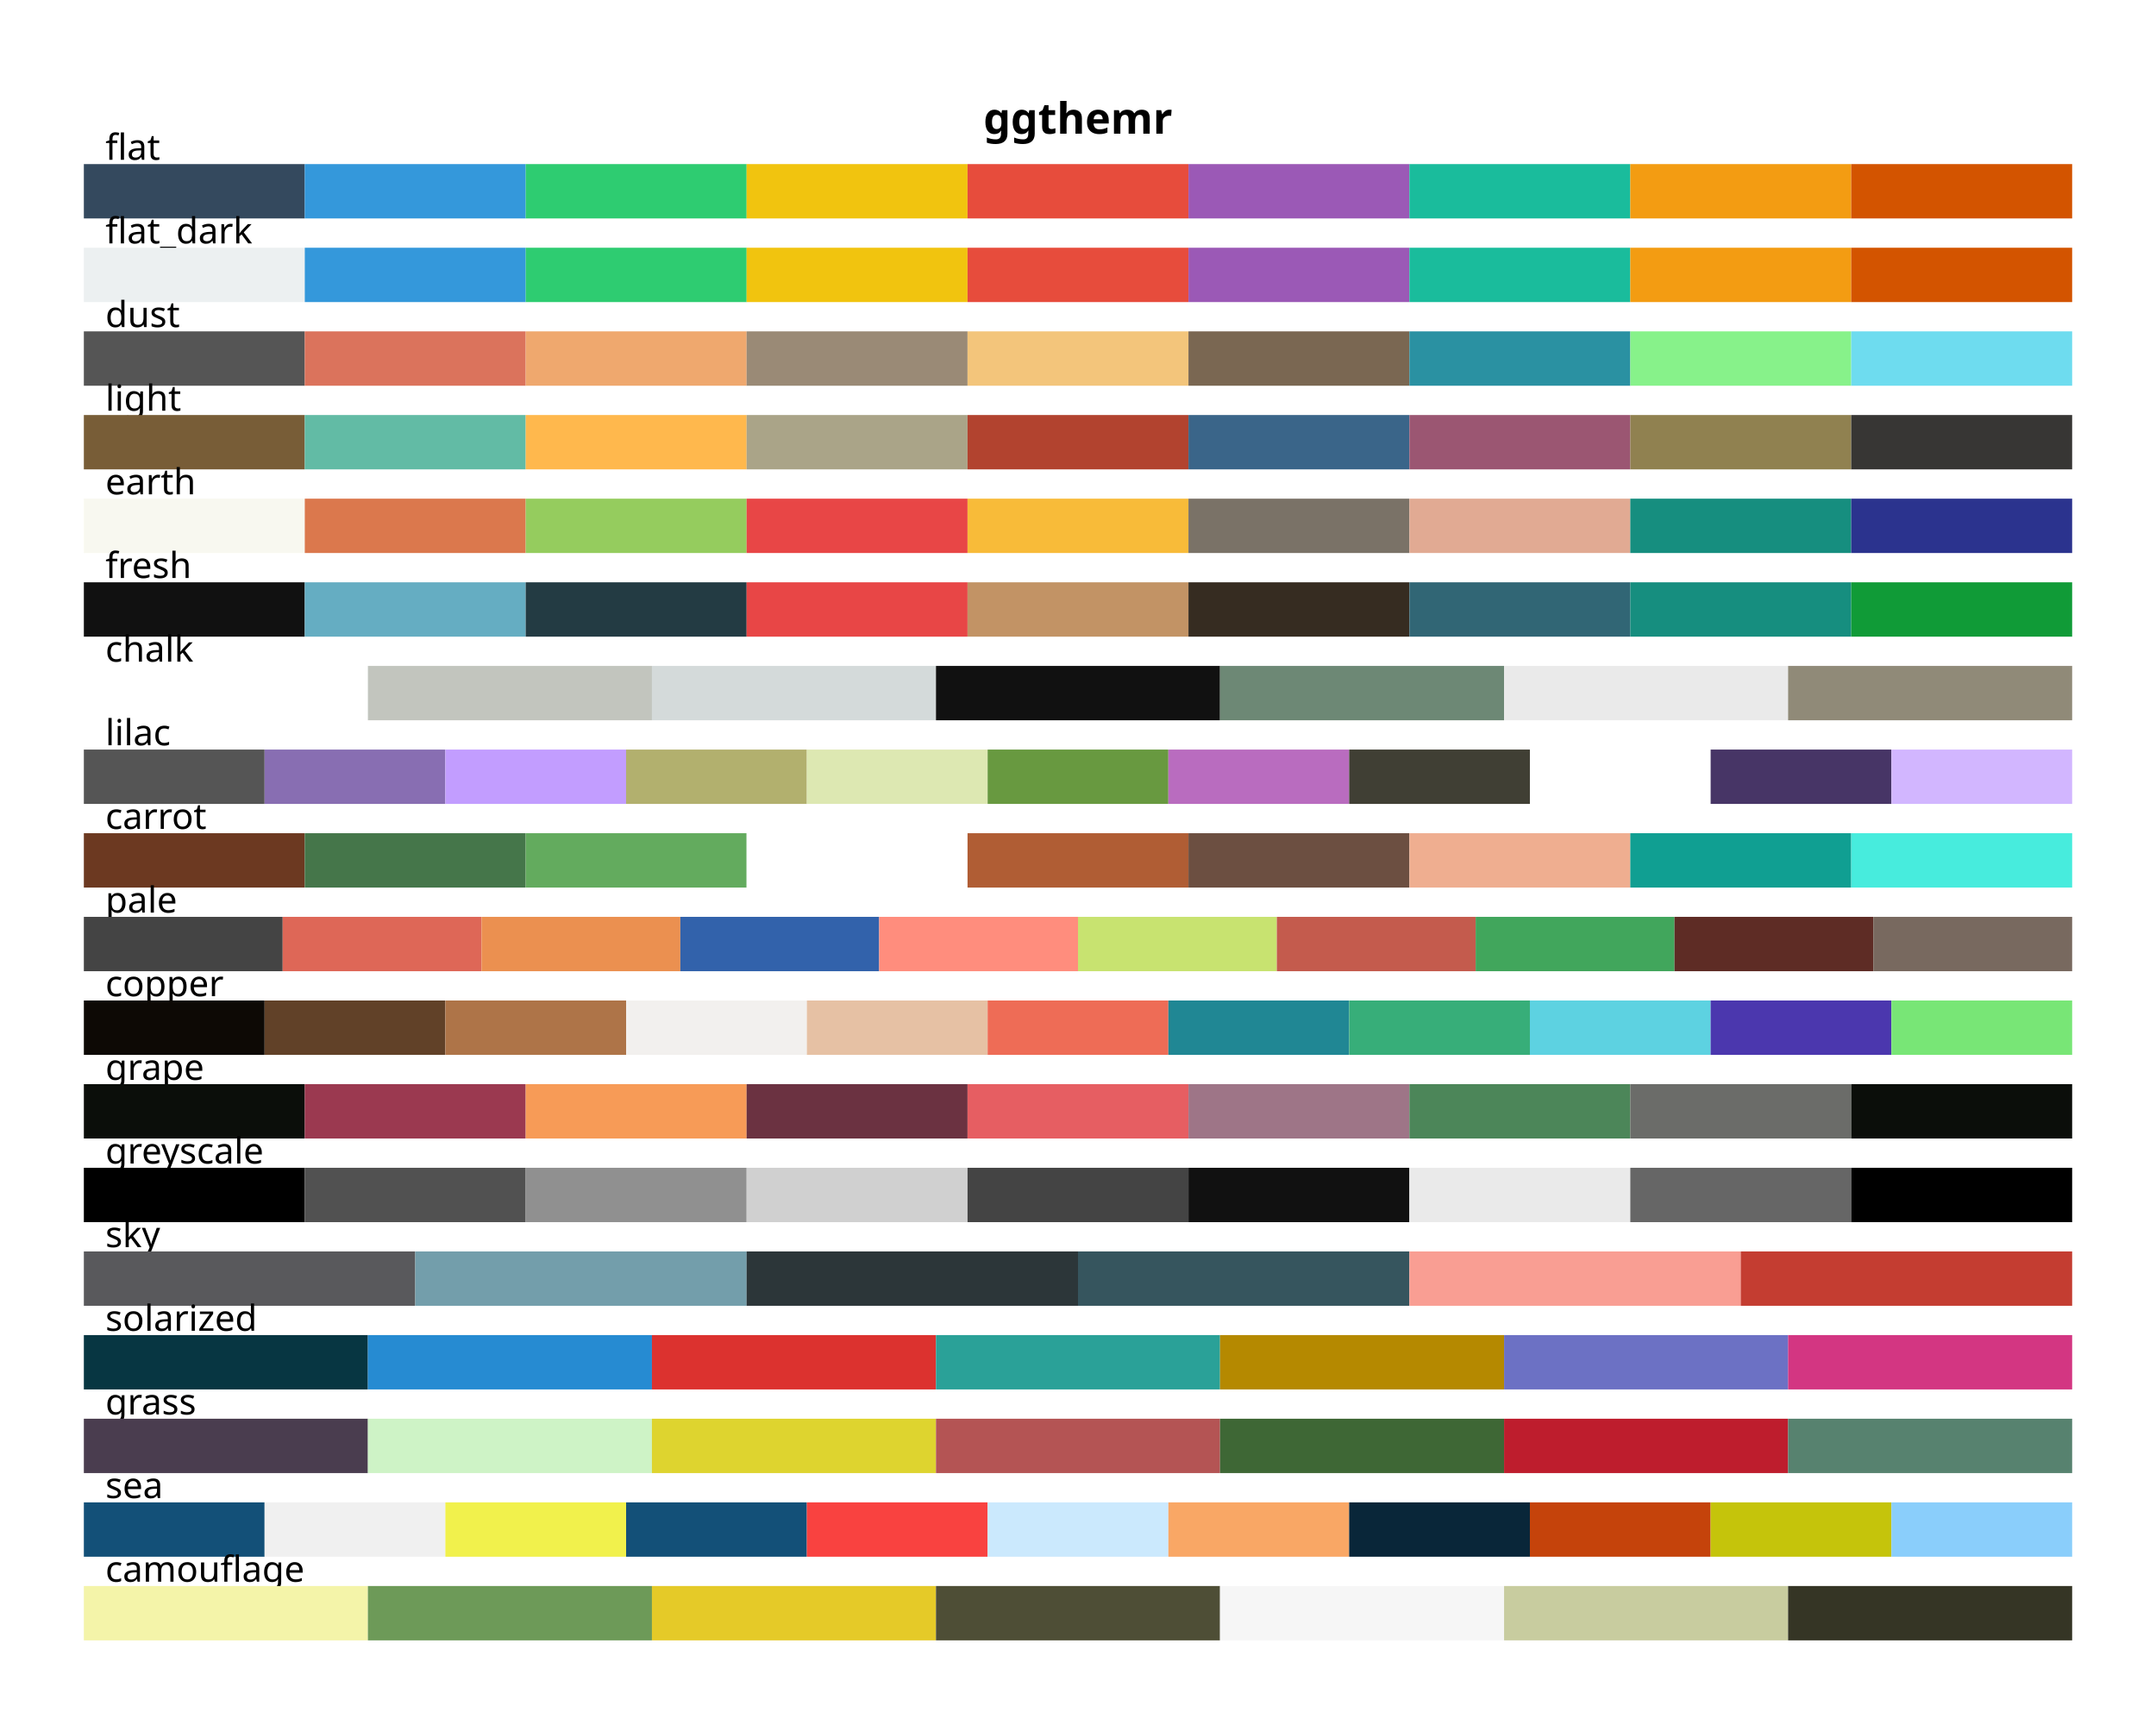
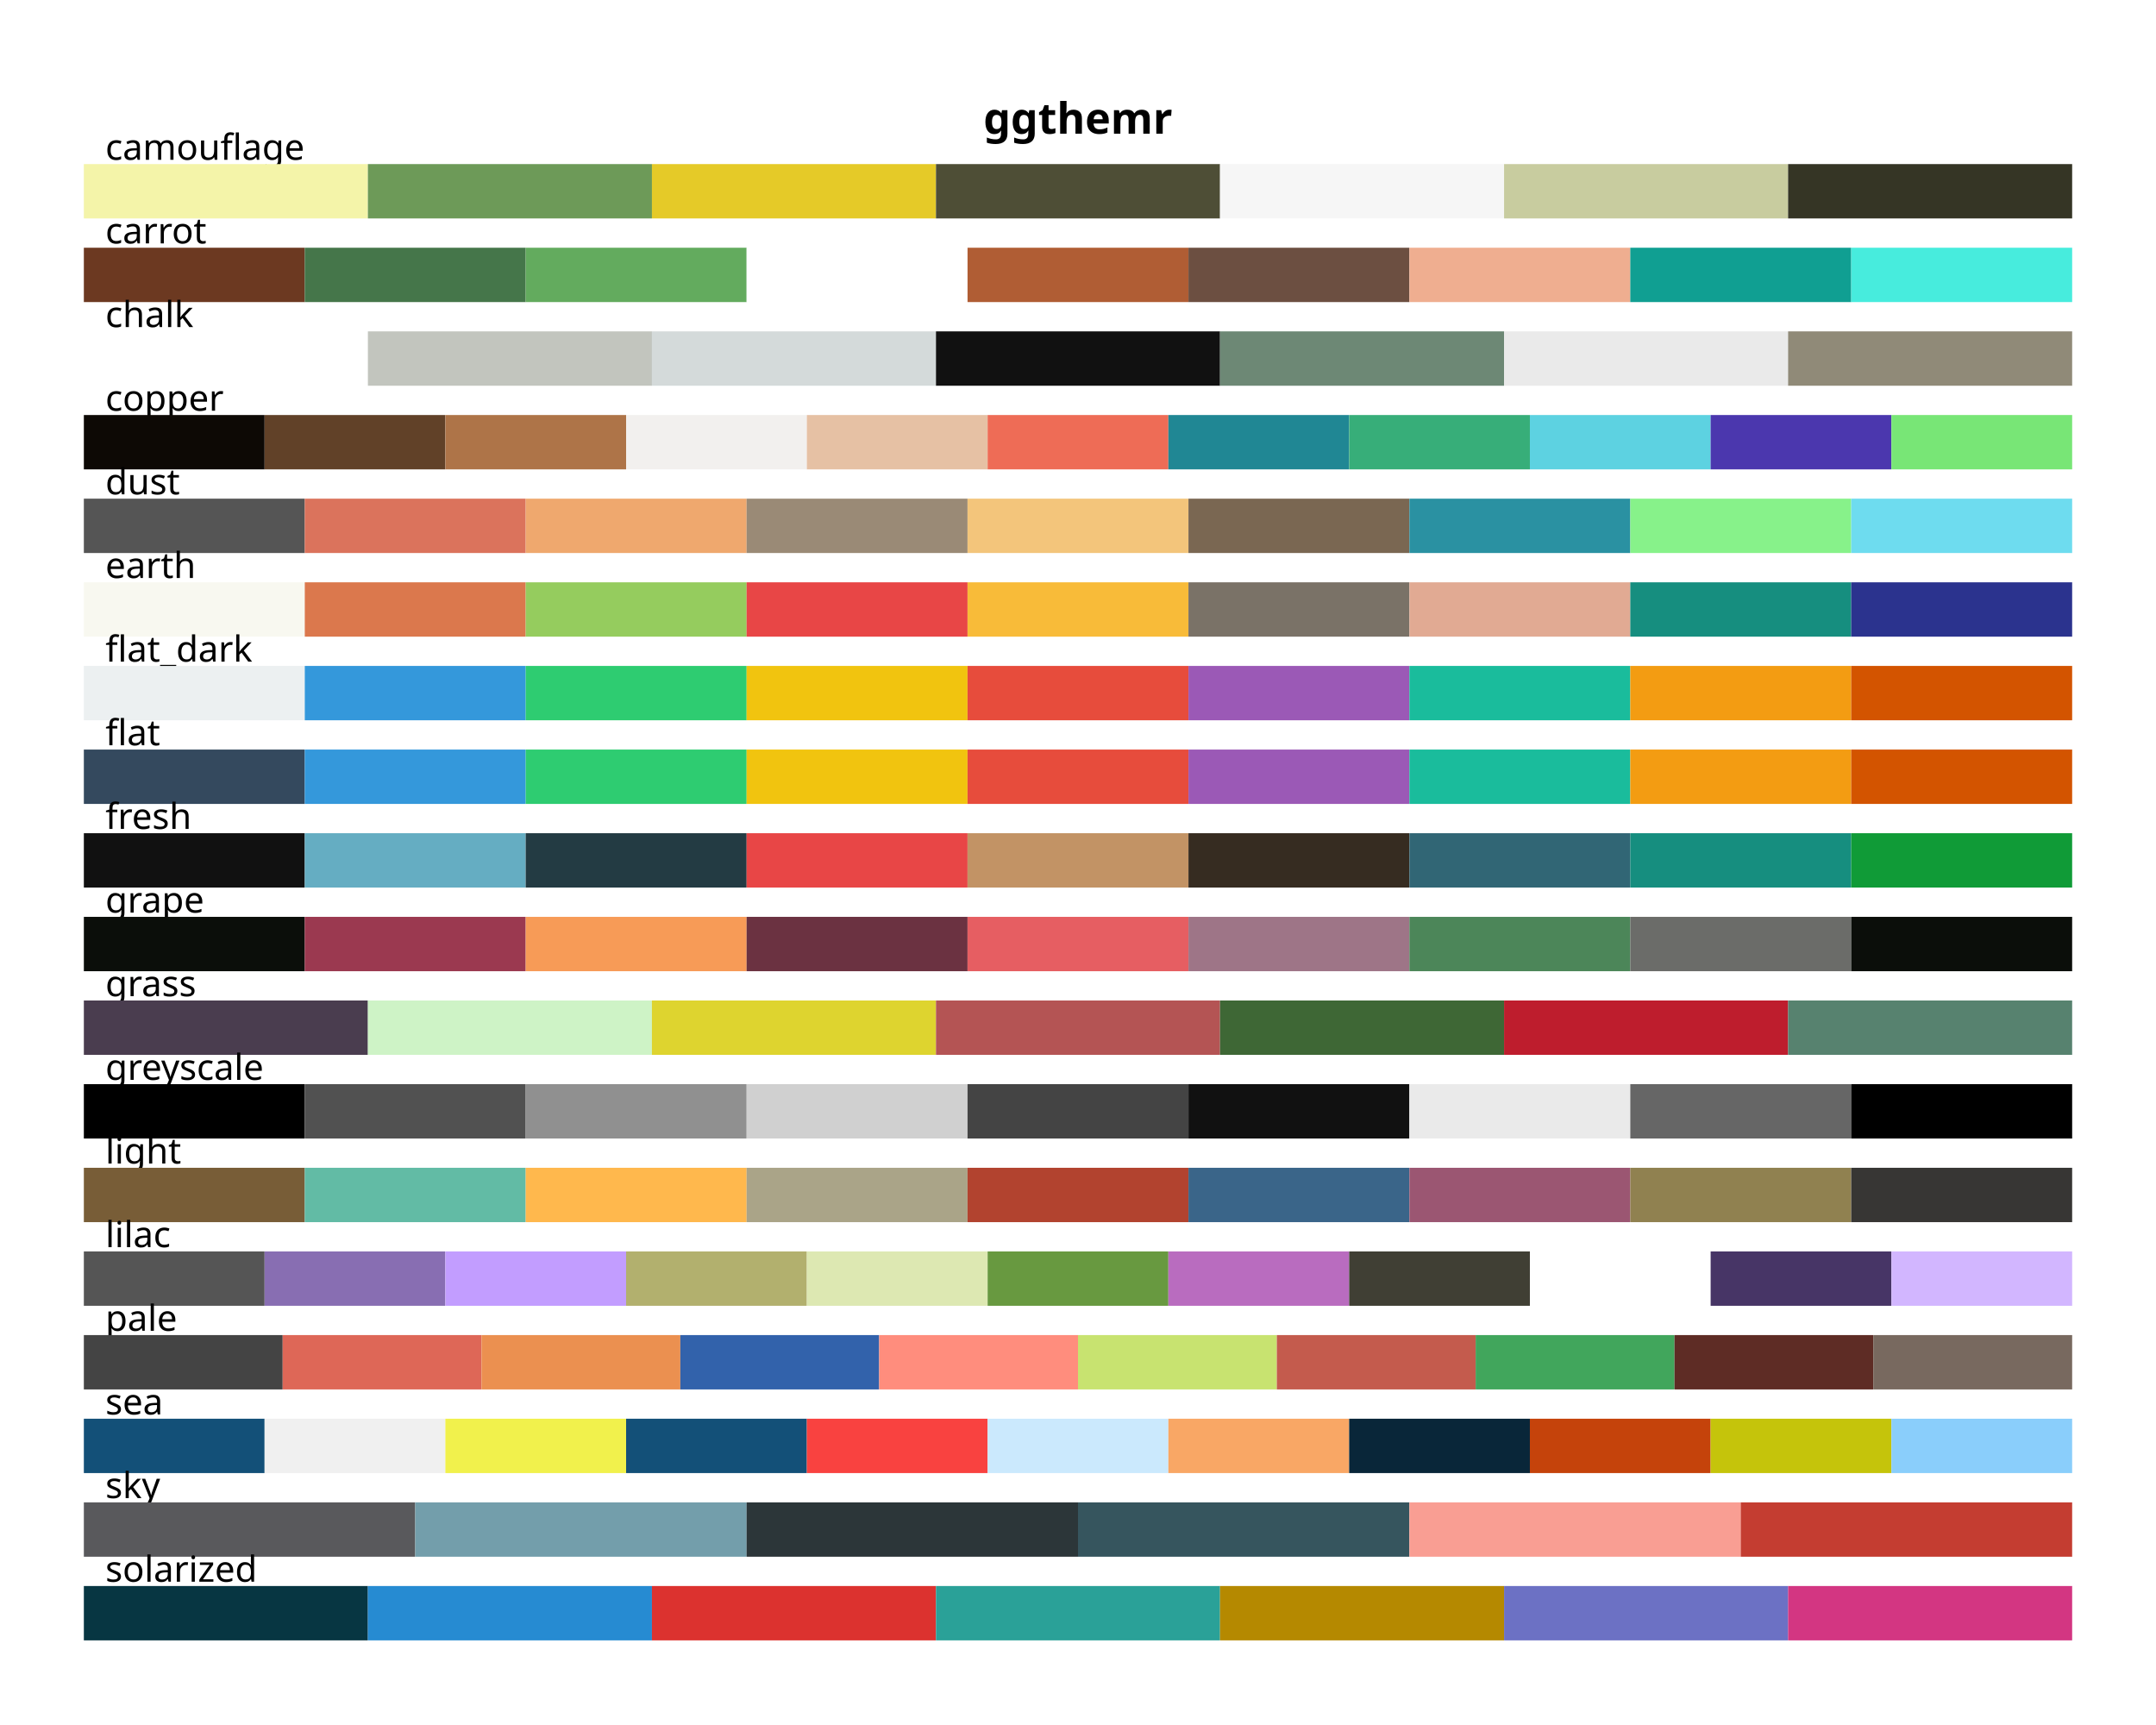
<svg xmlns="http://www.w3.org/2000/svg" class="svglite" data-engine-version="2.0" width="720.00pt" height="576.00pt" viewBox="0 0 720.00 576.00">
  <defs>
    <style type="text/css">
    .svglite line, .svglite polyline, .svglite polygon, .svglite path, .svglite rect, .svglite circle {
      fill: none;
      stroke: #000000;
      stroke-linecap: round;
      stroke-linejoin: round;
      stroke-miterlimit: 10.00;
    }
  </style>
  </defs>
  <rect width="100%" height="100%" style="stroke: none; fill: #FFFFFF;" />
  <defs>
    <clipPath id="cpMC4wMHw3MjAuMDB8MC4wMHw1NzYuMDA=">
      <rect x="0.00" y="0.00" width="720.00" height="576.00" />
    </clipPath>
  </defs>
  <g clip-path="url(#cpMC4wMHw3MjAuMDB8MC4wMHw1NzYuMDA=)">
    <text x="360.00" y="44.64" text-anchor="middle" style="font-size: 14.40px; font-weight: bold; font-family: sans;" textLength="52.83px" lengthAdjust="spacingAndGlyphs">ggthemr</text>
  </g>
  <defs>
    <clipPath id="cpMS40NHw3MTguNTZ8MS40NHw1NzQuNTY=">
      <rect x="1.44" y="1.44" width="717.12" height="573.12" />
    </clipPath>
  </defs>
  <g clip-path="url(#cpMS40NHw3MTguNTZ8MS40NHw1NzQuNTY=)">
-     <text x="35.20" y="53.35" style="font-size: 12.00px; font-family: sans;" textLength="16.01px" lengthAdjust="spacingAndGlyphs">flat</text>
-     <rect x="28.00" y="54.79" width="73.78" height="18.15" style="stroke-width: 0.75; stroke: none; fill: #34495E;" />
-     <rect x="101.78" y="54.79" width="73.78" height="18.15" style="stroke-width: 0.75; stroke: none; fill: #3498DB;" />
-     <rect x="175.56" y="54.79" width="73.78" height="18.15" style="stroke-width: 0.75; stroke: none; fill: #2ECC71;" />
-     <rect x="249.33" y="54.79" width="73.78" height="18.15" style="stroke-width: 0.75; stroke: none; fill: #F1C40F;" />
-     <rect x="323.11" y="54.79" width="73.78" height="18.15" style="stroke-width: 0.75; stroke: none; fill: #E74C3C;" />
-     <rect x="396.89" y="54.79" width="73.78" height="18.15" style="stroke-width: 0.75; stroke: none; fill: #9B59B6;" />
-     <rect x="470.67" y="54.79" width="73.78" height="18.15" style="stroke-width: 0.75; stroke: none; fill: #1ABC9C;" />
-     <rect x="544.44" y="54.79" width="73.78" height="18.15" style="stroke-width: 0.75; stroke: none; fill: #F39C12;" />
-     <rect x="618.22" y="54.79" width="73.78" height="18.15" style="stroke-width: 0.75; stroke: none; fill: #D35400;" />
-     <text x="35.20" y="81.28" style="font-size: 12.00px; font-family: sans;" textLength="46.03px" lengthAdjust="spacingAndGlyphs">flat_dark</text>
-     <rect x="28.00" y="82.72" width="73.78" height="18.15" style="stroke-width: 0.75; stroke: none; fill: #ECF0F1;" />
-     <rect x="101.78" y="82.72" width="73.78" height="18.15" style="stroke-width: 0.75; stroke: none; fill: #3498DB;" />
-     <rect x="175.56" y="82.72" width="73.78" height="18.15" style="stroke-width: 0.75; stroke: none; fill: #2ECC71;" />
-     <rect x="249.33" y="82.72" width="73.78" height="18.15" style="stroke-width: 0.75; stroke: none; fill: #F1C40F;" />
-     <rect x="323.11" y="82.72" width="73.78" height="18.15" style="stroke-width: 0.75; stroke: none; fill: #E74C3C;" />
-     <rect x="396.89" y="82.72" width="73.78" height="18.15" style="stroke-width: 0.75; stroke: none; fill: #9B59B6;" />
-     <rect x="470.67" y="82.72" width="73.78" height="18.15" style="stroke-width: 0.75; stroke: none; fill: #1ABC9C;" />
-     <rect x="544.44" y="82.72" width="73.78" height="18.15" style="stroke-width: 0.75; stroke: none; fill: #F39C12;" />
-     <rect x="618.22" y="82.72" width="73.78" height="18.15" style="stroke-width: 0.75; stroke: none; fill: #D35400;" />
-     <text x="35.20" y="109.21" style="font-size: 12.00px; font-family: sans;" textLength="22.69px" lengthAdjust="spacingAndGlyphs">dust</text>
-     <rect x="28.00" y="110.65" width="73.78" height="18.15" style="stroke-width: 0.75; stroke: none; fill: #555555;" />
-     <rect x="101.78" y="110.65" width="73.78" height="18.15" style="stroke-width: 0.75; stroke: none; fill: #DB735C;" />
-     <rect x="175.56" y="110.65" width="73.78" height="18.15" style="stroke-width: 0.75; stroke: none; fill: #EFA86E;" />
-     <rect x="249.33" y="110.65" width="73.78" height="18.15" style="stroke-width: 0.75; stroke: none; fill: #9A8A76;" />
-     <rect x="323.11" y="110.65" width="73.78" height="18.15" style="stroke-width: 0.75; stroke: none; fill: #F3C57B;" />
-     <rect x="396.89" y="110.65" width="73.78" height="18.15" style="stroke-width: 0.75; stroke: none; fill: #7A6752;" />
-     <rect x="470.67" y="110.65" width="73.78" height="18.15" style="stroke-width: 0.75; stroke: none; fill: #2A91A2;" />
-     <rect x="544.44" y="110.65" width="73.78" height="18.15" style="stroke-width: 0.75; stroke: none; fill: #87F28A;" />
-     <rect x="618.22" y="110.65" width="73.78" height="18.15" style="stroke-width: 0.75; stroke: none; fill: #6EDCEF;" />
-     <text x="35.20" y="137.14" style="font-size: 12.00px; font-family: sans;" textLength="22.01px" lengthAdjust="spacingAndGlyphs">light</text>
-     <rect x="28.00" y="138.58" width="73.78" height="18.15" style="stroke-width: 0.75; stroke: none; fill: #785D37;" />
-     <rect x="101.78" y="138.58" width="73.78" height="18.15" style="stroke-width: 0.75; stroke: none; fill: #62BBA5;" />
-     <rect x="175.56" y="138.58" width="73.78" height="18.15" style="stroke-width: 0.75; stroke: none; fill: #FFB84D;" />
-     <rect x="249.33" y="138.58" width="73.78" height="18.15" style="stroke-width: 0.75; stroke: none; fill: #AAA488;" />
-     <rect x="323.11" y="138.58" width="73.78" height="18.15" style="stroke-width: 0.75; stroke: none; fill: #B2432F;" />
-     <rect x="396.89" y="138.58" width="73.78" height="18.15" style="stroke-width: 0.75; stroke: none; fill: #3A6589;" />
-     <rect x="470.67" y="138.58" width="73.78" height="18.15" style="stroke-width: 0.75; stroke: none; fill: #9B5672;" />
-     <rect x="544.44" y="138.58" width="73.78" height="18.15" style="stroke-width: 0.75; stroke: none; fill: #908150;" />
-     <rect x="618.22" y="138.58" width="73.78" height="18.15" style="stroke-width: 0.75; stroke: none; fill: #373634;" />
-     <text x="35.20" y="165.07" style="font-size: 12.00px; font-family: sans;" textLength="27.35px" lengthAdjust="spacingAndGlyphs">earth</text>
-     <rect x="28.00" y="166.51" width="73.78" height="18.15" style="stroke-width: 0.75; stroke: none; fill: #F8F8F0;" />
-     <rect x="101.78" y="166.51" width="73.78" height="18.15" style="stroke-width: 0.75; stroke: none; fill: #DB784D;" />
-     <rect x="175.56" y="166.51" width="73.78" height="18.15" style="stroke-width: 0.75; stroke: none; fill: #95CC5E;" />
-     <rect x="249.33" y="166.51" width="73.78" height="18.15" style="stroke-width: 0.75; stroke: none; fill: #E84646;" />
-     <rect x="323.11" y="166.51" width="73.78" height="18.15" style="stroke-width: 0.75; stroke: none; fill: #F8BB39;" />
-     <rect x="396.89" y="166.51" width="73.78" height="18.15" style="stroke-width: 0.75; stroke: none; fill: #7A7267;" />
-     <rect x="470.67" y="166.51" width="73.78" height="18.15" style="stroke-width: 0.75; stroke: none; fill: #E1AA93;" />
-     <rect x="544.44" y="166.51" width="73.78" height="18.15" style="stroke-width: 0.75; stroke: none; fill: #168E7F;" />
-     <rect x="618.22" y="166.51" width="73.78" height="18.15" style="stroke-width: 0.75; stroke: none; fill: #2B338E;" />
-     <text x="35.20" y="193.00" style="font-size: 12.00px; font-family: sans;" textLength="26.68px" lengthAdjust="spacingAndGlyphs">fresh</text>
-     <rect x="28.00" y="194.44" width="73.78" height="18.15" style="stroke-width: 0.75; stroke: none; fill: #111111;" />
-     <rect x="101.78" y="194.44" width="73.78" height="18.15" style="stroke-width: 0.75; stroke: none; fill: #65ADC2;" />
-     <rect x="175.56" y="194.44" width="73.78" height="18.15" style="stroke-width: 0.75; stroke: none; fill: #233B43;" />
+     <text x="35.20" y="53.35" style="font-size: 12.00px; font-family: sans;" textLength="62.05px" lengthAdjust="spacingAndGlyphs">camouflage</text>
+     <rect x="28.00" y="54.79" width="94.86" height="18.15" style="stroke-width: 0.75; stroke: none; fill: #F4F4A9;" />
+     <rect x="122.86" y="54.79" width="94.86" height="18.15" style="stroke-width: 0.75; stroke: none; fill: #6D9A58;" />
+     <rect x="217.71" y="54.79" width="94.86" height="18.15" style="stroke-width: 0.75; stroke: none; fill: #E5CA28;" />
+     <rect x="312.57" y="54.79" width="94.86" height="18.15" style="stroke-width: 0.75; stroke: none; fill: #4E4E36;" />
+     <rect x="407.43" y="54.79" width="94.86" height="18.15" style="stroke-width: 0.75; stroke: none; fill: #F6F6F6;" />
+     <rect x="502.29" y="54.79" width="94.86" height="18.15" style="stroke-width: 0.75; stroke: none; fill: #C8CC9F;" />
+     <rect x="597.14" y="54.79" width="94.86" height="18.15" style="stroke-width: 0.75; stroke: none; fill: #353525;" />
+     <text x="35.20" y="81.28" style="font-size: 12.00px; font-family: sans;" textLength="30.68px" lengthAdjust="spacingAndGlyphs">carrot</text>
+     <rect x="28.00" y="82.72" width="73.78" height="18.15" style="stroke-width: 0.75; stroke: none; fill: #6C3921;" />
+     <rect x="101.78" y="82.72" width="73.78" height="18.15" style="stroke-width: 0.75; stroke: none; fill: #45764A;" />
+     <rect x="175.56" y="82.72" width="73.78" height="18.15" style="stroke-width: 0.75; stroke: none; fill: #63AB5E;" />
+     <rect x="249.33" y="82.72" width="73.78" height="18.15" style="stroke-width: 0.75; stroke: none; fill: #FFFFFF;" />
+     <rect x="323.11" y="82.72" width="73.78" height="18.15" style="stroke-width: 0.75; stroke: none; fill: #B05D34;" />
+     <rect x="396.89" y="82.72" width="73.78" height="18.15" style="stroke-width: 0.75; stroke: none; fill: #6C4F41;" />
+     <rect x="470.67" y="82.72" width="73.78" height="18.15" style="stroke-width: 0.75; stroke: none; fill: #EFAE90;" />
+     <rect x="544.44" y="82.72" width="73.78" height="18.15" style="stroke-width: 0.75; stroke: none; fill: #109F92;" />
+     <rect x="618.22" y="82.72" width="73.78" height="18.15" style="stroke-width: 0.75; stroke: none; fill: #47ECDD;" />
+     <text x="35.20" y="109.21" style="font-size: 12.00px; font-family: sans;" textLength="28.02px" lengthAdjust="spacingAndGlyphs">chalk</text>
+     <rect x="28.00" y="110.65" width="94.86" height="18.15" style="stroke-width: 0.75; stroke: none; fill: #FFFFFF;" />
+     <rect x="122.86" y="110.65" width="94.86" height="18.15" style="stroke-width: 0.75; stroke: none; fill: #C2C5BE;" />
+     <rect x="217.71" y="110.65" width="94.86" height="18.15" style="stroke-width: 0.75; stroke: none; fill: #D4DADA;" />
+     <rect x="312.57" y="110.65" width="94.86" height="18.15" style="stroke-width: 0.75; stroke: none; fill: #111111;" />
+     <rect x="407.43" y="110.65" width="94.86" height="18.15" style="stroke-width: 0.75; stroke: none; fill: #6D8875;" />
+     <rect x="502.29" y="110.65" width="94.86" height="18.15" style="stroke-width: 0.75; stroke: none; fill: #EAEAEA;" />
+     <rect x="597.14" y="110.65" width="94.86" height="18.15" style="stroke-width: 0.75; stroke: none; fill: #908A78;" />
+     <text x="35.20" y="137.14" style="font-size: 12.00px; font-family: sans;" textLength="36.70px" lengthAdjust="spacingAndGlyphs">copper</text>
+     <rect x="28.00" y="138.58" width="60.36" height="18.15" style="stroke-width: 0.75; stroke: none; fill: #0D0905;" />
+     <rect x="88.36" y="138.58" width="60.36" height="18.15" style="stroke-width: 0.75; stroke: none; fill: #614128;" />
+     <rect x="148.73" y="138.58" width="60.36" height="18.15" style="stroke-width: 0.75; stroke: none; fill: #AE7448;" />
+     <rect x="209.09" y="138.58" width="60.36" height="18.15" style="stroke-width: 0.75; stroke: none; fill: #F2F0EE;" />
+     <rect x="269.45" y="138.58" width="60.36" height="18.15" style="stroke-width: 0.75; stroke: none; fill: #E6C1A4;" />
+     <rect x="329.82" y="138.58" width="60.36" height="18.15" style="stroke-width: 0.75; stroke: none; fill: #EE6C56;" />
+     <rect x="390.18" y="138.58" width="60.36" height="18.15" style="stroke-width: 0.75; stroke: none; fill: #208794;" />
+     <rect x="450.55" y="138.58" width="60.36" height="18.15" style="stroke-width: 0.75; stroke: none; fill: #37AE79;" />
+     <rect x="510.91" y="138.58" width="60.36" height="18.15" style="stroke-width: 0.75; stroke: none; fill: #5DD2E1;" />
+     <rect x="571.27" y="138.58" width="60.36" height="18.15" style="stroke-width: 0.75; stroke: none; fill: #4B37AE;" />
+     <rect x="631.64" y="138.58" width="60.36" height="18.15" style="stroke-width: 0.75; stroke: none; fill: #78E676;" />
+     <text x="35.20" y="165.07" style="font-size: 12.00px; font-family: sans;" textLength="22.69px" lengthAdjust="spacingAndGlyphs">dust</text>
+     <rect x="28.00" y="166.51" width="73.78" height="18.15" style="stroke-width: 0.75; stroke: none; fill: #555555;" />
+     <rect x="101.78" y="166.51" width="73.78" height="18.15" style="stroke-width: 0.75; stroke: none; fill: #DB735C;" />
+     <rect x="175.56" y="166.51" width="73.78" height="18.15" style="stroke-width: 0.75; stroke: none; fill: #EFA86E;" />
+     <rect x="249.33" y="166.51" width="73.78" height="18.15" style="stroke-width: 0.75; stroke: none; fill: #9A8A76;" />
+     <rect x="323.11" y="166.51" width="73.78" height="18.15" style="stroke-width: 0.75; stroke: none; fill: #F3C57B;" />
+     <rect x="396.89" y="166.51" width="73.78" height="18.15" style="stroke-width: 0.75; stroke: none; fill: #7A6752;" />
+     <rect x="470.67" y="166.51" width="73.78" height="18.15" style="stroke-width: 0.75; stroke: none; fill: #2A91A2;" />
+     <rect x="544.44" y="166.51" width="73.78" height="18.15" style="stroke-width: 0.75; stroke: none; fill: #87F28A;" />
+     <rect x="618.22" y="166.51" width="73.78" height="18.15" style="stroke-width: 0.75; stroke: none; fill: #6EDCEF;" />
+     <text x="35.20" y="193.00" style="font-size: 12.00px; font-family: sans;" textLength="27.35px" lengthAdjust="spacingAndGlyphs">earth</text>
+     <rect x="28.00" y="194.44" width="73.78" height="18.15" style="stroke-width: 0.75; stroke: none; fill: #F8F8F0;" />
+     <rect x="101.78" y="194.44" width="73.78" height="18.15" style="stroke-width: 0.75; stroke: none; fill: #DB784D;" />
+     <rect x="175.56" y="194.44" width="73.78" height="18.15" style="stroke-width: 0.75; stroke: none; fill: #95CC5E;" />
    <rect x="249.33" y="194.44" width="73.78" height="18.15" style="stroke-width: 0.75; stroke: none; fill: #E84646;" />
-     <rect x="323.11" y="194.44" width="73.78" height="18.15" style="stroke-width: 0.75; stroke: none; fill: #C29365;" />
-     <rect x="396.89" y="194.44" width="73.78" height="18.15" style="stroke-width: 0.75; stroke: none; fill: #362C21;" />
-     <rect x="470.67" y="194.44" width="73.78" height="18.15" style="stroke-width: 0.75; stroke: none; fill: #316675;" />
+     <rect x="323.11" y="194.44" width="73.78" height="18.15" style="stroke-width: 0.75; stroke: none; fill: #F8BB39;" />
+     <rect x="396.89" y="194.44" width="73.78" height="18.15" style="stroke-width: 0.75; stroke: none; fill: #7A7267;" />
+     <rect x="470.67" y="194.44" width="73.78" height="18.15" style="stroke-width: 0.75; stroke: none; fill: #E1AA93;" />
    <rect x="544.44" y="194.44" width="73.78" height="18.15" style="stroke-width: 0.75; stroke: none; fill: #168E7F;" />
-     <rect x="618.22" y="194.44" width="73.78" height="18.15" style="stroke-width: 0.75; stroke: none; fill: #109B37;" />
-     <text x="35.20" y="220.93" style="font-size: 12.00px; font-family: sans;" textLength="28.02px" lengthAdjust="spacingAndGlyphs">chalk</text>
-     <rect x="28.00" y="222.36" width="94.86" height="18.15" style="stroke-width: 0.75; stroke: none; fill: #FFFFFF;" />
-     <rect x="122.86" y="222.36" width="94.86" height="18.15" style="stroke-width: 0.75; stroke: none; fill: #C2C5BE;" />
-     <rect x="217.71" y="222.36" width="94.86" height="18.15" style="stroke-width: 0.75; stroke: none; fill: #D4DADA;" />
-     <rect x="312.57" y="222.36" width="94.86" height="18.15" style="stroke-width: 0.75; stroke: none; fill: #111111;" />
-     <rect x="407.43" y="222.36" width="94.86" height="18.15" style="stroke-width: 0.75; stroke: none; fill: #6D8875;" />
-     <rect x="502.29" y="222.36" width="94.86" height="18.15" style="stroke-width: 0.75; stroke: none; fill: #EAEAEA;" />
-     <rect x="597.14" y="222.36" width="94.86" height="18.15" style="stroke-width: 0.75; stroke: none; fill: #908A78;" />
-     <text x="35.20" y="248.86" style="font-size: 12.00px; font-family: sans;" textLength="20.67px" lengthAdjust="spacingAndGlyphs">lilac</text>
-     <rect x="28.00" y="250.29" width="60.36" height="18.15" style="stroke-width: 0.75; stroke: none; fill: #555555;" />
-     <rect x="88.36" y="250.29" width="60.36" height="18.15" style="stroke-width: 0.75; stroke: none; fill: #886EB2;" />
-     <rect x="148.73" y="250.29" width="60.36" height="18.15" style="stroke-width: 0.75; stroke: none; fill: #C29DFF;" />
-     <rect x="209.09" y="250.29" width="60.36" height="18.15" style="stroke-width: 0.75; stroke: none; fill: #B2B06E;" />
-     <rect x="269.45" y="250.29" width="60.36" height="18.15" style="stroke-width: 0.75; stroke: none; fill: #DDE8B2;" />
-     <rect x="329.82" y="250.29" width="60.36" height="18.15" style="stroke-width: 0.75; stroke: none; fill: #689940;" />
-     <rect x="390.18" y="250.29" width="60.36" height="18.15" style="stroke-width: 0.75; stroke: none; fill: #B96CBF;" />
-     <rect x="450.55" y="250.29" width="60.36" height="18.15" style="stroke-width: 0.75; stroke: none; fill: #403F34;" />
-     <rect x="510.91" y="250.29" width="60.36" height="18.15" style="stroke-width: 0.75; stroke: none; fill: #FFFFFF;" />
-     <rect x="571.27" y="250.29" width="60.36" height="18.15" style="stroke-width: 0.75; stroke: none; fill: #473566;" />
-     <rect x="631.64" y="250.29" width="60.36" height="18.15" style="stroke-width: 0.75; stroke: none; fill: #D2B6FF;" />
-     <text x="35.20" y="276.79" style="font-size: 12.00px; font-family: sans;" textLength="30.68px" lengthAdjust="spacingAndGlyphs">carrot</text>
-     <rect x="28.00" y="278.22" width="73.78" height="18.15" style="stroke-width: 0.75; stroke: none; fill: #6C3921;" />
-     <rect x="101.78" y="278.22" width="73.78" height="18.15" style="stroke-width: 0.75; stroke: none; fill: #45764A;" />
-     <rect x="175.56" y="278.22" width="73.78" height="18.15" style="stroke-width: 0.75; stroke: none; fill: #63AB5E;" />
-     <rect x="249.33" y="278.22" width="73.78" height="18.15" style="stroke-width: 0.75; stroke: none; fill: #FFFFFF;" />
-     <rect x="323.11" y="278.22" width="73.78" height="18.15" style="stroke-width: 0.75; stroke: none; fill: #B05D34;" />
-     <rect x="396.89" y="278.22" width="73.78" height="18.15" style="stroke-width: 0.75; stroke: none; fill: #6C4F41;" />
-     <rect x="470.67" y="278.22" width="73.78" height="18.15" style="stroke-width: 0.75; stroke: none; fill: #EFAE90;" />
-     <rect x="544.44" y="278.22" width="73.78" height="18.15" style="stroke-width: 0.75; stroke: none; fill: #109F92;" />
-     <rect x="618.22" y="278.22" width="73.78" height="18.15" style="stroke-width: 0.75; stroke: none; fill: #47ECDD;" />
-     <text x="35.20" y="304.72" style="font-size: 12.00px; font-family: sans;" textLength="22.69px" lengthAdjust="spacingAndGlyphs">pale</text>
-     <rect x="28.00" y="306.15" width="66.40" height="18.15" style="stroke-width: 0.75; stroke: none; fill: #444444;" />
-     <rect x="94.40" y="306.15" width="66.40" height="18.15" style="stroke-width: 0.75; stroke: none; fill: #DE6757;" />
-     <rect x="160.80" y="306.15" width="66.40" height="18.15" style="stroke-width: 0.75; stroke: none; fill: #EB9050;" />
-     <rect x="227.20" y="306.15" width="66.40" height="18.15" style="stroke-width: 0.75; stroke: none; fill: #3262AB;" />
-     <rect x="293.60" y="306.15" width="66.40" height="18.15" style="stroke-width: 0.75; stroke: none; fill: #FF8D7D;" />
-     <rect x="360.00" y="306.15" width="66.40" height="18.15" style="stroke-width: 0.75; stroke: none; fill: #C8E370;" />
-     <rect x="426.40" y="306.15" width="66.40" height="18.15" style="stroke-width: 0.75; stroke: none; fill: #C45B4D;" />
-     <rect x="492.80" y="306.15" width="66.40" height="18.15" style="stroke-width: 0.75; stroke: none; fill: #41A65C;" />
-     <rect x="559.20" y="306.15" width="66.40" height="18.15" style="stroke-width: 0.75; stroke: none; fill: #5E2C25;" />
-     <rect x="625.60" y="306.15" width="66.40" height="18.15" style="stroke-width: 0.75; stroke: none; fill: #78695F;" />
-     <text x="35.20" y="332.65" style="font-size: 12.00px; font-family: sans;" textLength="36.70px" lengthAdjust="spacingAndGlyphs">copper</text>
-     <rect x="28.00" y="334.08" width="60.36" height="18.15" style="stroke-width: 0.75; stroke: none; fill: #0D0905;" />
-     <rect x="88.36" y="334.08" width="60.36" height="18.15" style="stroke-width: 0.75; stroke: none; fill: #614128;" />
-     <rect x="148.73" y="334.08" width="60.36" height="18.15" style="stroke-width: 0.75; stroke: none; fill: #AE7448;" />
-     <rect x="209.09" y="334.08" width="60.36" height="18.15" style="stroke-width: 0.75; stroke: none; fill: #F2F0EE;" />
-     <rect x="269.45" y="334.08" width="60.36" height="18.15" style="stroke-width: 0.75; stroke: none; fill: #E6C1A4;" />
-     <rect x="329.82" y="334.08" width="60.36" height="18.15" style="stroke-width: 0.75; stroke: none; fill: #EE6C56;" />
-     <rect x="390.18" y="334.08" width="60.36" height="18.15" style="stroke-width: 0.75; stroke: none; fill: #208794;" />
-     <rect x="450.55" y="334.08" width="60.36" height="18.15" style="stroke-width: 0.75; stroke: none; fill: #37AE79;" />
-     <rect x="510.91" y="334.08" width="60.36" height="18.15" style="stroke-width: 0.75; stroke: none; fill: #5DD2E1;" />
-     <rect x="571.27" y="334.08" width="60.36" height="18.15" style="stroke-width: 0.75; stroke: none; fill: #4B37AE;" />
-     <rect x="631.64" y="334.08" width="60.36" height="18.15" style="stroke-width: 0.75; stroke: none; fill: #78E676;" />
-     <text x="35.20" y="360.58" style="font-size: 12.00px; font-family: sans;" textLength="30.69px" lengthAdjust="spacingAndGlyphs">grape</text>
-     <rect x="28.00" y="362.01" width="73.78" height="18.15" style="stroke-width: 0.75; stroke: none; fill: #0B0E0A;" />
-     <rect x="101.78" y="362.01" width="73.78" height="18.15" style="stroke-width: 0.75; stroke: none; fill: #9B3950;" />
-     <rect x="175.56" y="362.01" width="73.78" height="18.15" style="stroke-width: 0.75; stroke: none; fill: #F79B57;" />
-     <rect x="249.33" y="362.01" width="73.78" height="18.15" style="stroke-width: 0.75; stroke: none; fill: #6B3241;" />
-     <rect x="323.11" y="362.01" width="73.78" height="18.15" style="stroke-width: 0.75; stroke: none; fill: #E65E62;" />
-     <rect x="396.89" y="362.01" width="73.78" height="18.15" style="stroke-width: 0.75; stroke: none; fill: #9E7587;" />
-     <rect x="470.67" y="362.01" width="73.78" height="18.15" style="stroke-width: 0.75; stroke: none; fill: #4C8659;" />
-     <rect x="544.44" y="362.01" width="73.78" height="18.15" style="stroke-width: 0.75; stroke: none; fill: #6B6C69;" />
-     <rect x="618.22" y="362.01" width="73.78" height="18.15" style="stroke-width: 0.75; stroke: none; fill: #0B0E0A;" />
-     <text x="35.20" y="388.51" style="font-size: 12.00px; font-family: sans;" textLength="51.37px" lengthAdjust="spacingAndGlyphs">greyscale</text>
-     <rect x="28.00" y="389.94" width="73.78" height="18.15" style="stroke-width: 0.75; stroke: none; fill: #000000;" />
-     <rect x="101.78" y="389.94" width="73.78" height="18.15" style="stroke-width: 0.75; stroke: none; fill: #515151;" />
-     <rect x="175.56" y="389.94" width="73.78" height="18.15" style="stroke-width: 0.75; stroke: none; fill: #909090;" />
-     <rect x="249.33" y="389.94" width="73.78" height="18.15" style="stroke-width: 0.75; stroke: none; fill: #D0D0D0;" />
-     <rect x="323.11" y="389.94" width="73.78" height="18.15" style="stroke-width: 0.75; stroke: none; fill: #444444;" />
-     <rect x="396.89" y="389.94" width="73.78" height="18.15" style="stroke-width: 0.75; stroke: none; fill: #111111;" />
-     <rect x="470.67" y="389.94" width="73.78" height="18.15" style="stroke-width: 0.75; stroke: none; fill: #EAEAEA;" />
-     <rect x="544.44" y="389.94" width="73.78" height="18.15" style="stroke-width: 0.75; stroke: none; fill: #666666;" />
-     <rect x="618.22" y="389.94" width="73.78" height="18.15" style="stroke-width: 0.75; stroke: none; fill: #000000;" />
-     <text x="35.20" y="416.44" style="font-size: 12.00px; font-family: sans;" textLength="18.01px" lengthAdjust="spacingAndGlyphs">sky</text>
-     <rect x="28.00" y="417.87" width="110.67" height="18.15" style="stroke-width: 0.75; stroke: none; fill: #59595C;" />
-     <rect x="138.67" y="417.87" width="110.67" height="18.15" style="stroke-width: 0.75; stroke: none; fill: #739EAB;" />
-     <rect x="249.33" y="417.87" width="110.67" height="18.15" style="stroke-width: 0.75; stroke: none; fill: #2C3639;" />
-     <rect x="360.00" y="417.87" width="110.67" height="18.15" style="stroke-width: 0.75; stroke: none; fill: #36555E;" />
-     <rect x="470.67" y="417.87" width="110.67" height="18.15" style="stroke-width: 0.75; stroke: none; fill: #F99E93;" />
-     <rect x="581.33" y="417.87" width="110.67" height="18.15" style="stroke-width: 0.75; stroke: none; fill: #C43D31;" />
-     <text x="35.20" y="444.37" style="font-size: 12.00px; font-family: sans;" textLength="48.03px" lengthAdjust="spacingAndGlyphs">solarized</text>
-     <rect x="28.00" y="445.80" width="94.86" height="18.15" style="stroke-width: 0.75; stroke: none; fill: #073642;" />
-     <rect x="122.86" y="445.80" width="94.86" height="18.15" style="stroke-width: 0.75; stroke: none; fill: #268BD2;" />
-     <rect x="217.71" y="445.80" width="94.86" height="18.15" style="stroke-width: 0.75; stroke: none; fill: #DC322F;" />
-     <rect x="312.57" y="445.80" width="94.86" height="18.15" style="stroke-width: 0.75; stroke: none; fill: #2AA198;" />
-     <rect x="407.43" y="445.80" width="94.86" height="18.15" style="stroke-width: 0.75; stroke: none; fill: #B58900;" />
-     <rect x="502.29" y="445.80" width="94.86" height="18.15" style="stroke-width: 0.75; stroke: none; fill: #6C71C4;" />
-     <rect x="597.14" y="445.80" width="94.86" height="18.15" style="stroke-width: 0.75; stroke: none; fill: #D33682;" />
-     <text x="35.20" y="472.30" style="font-size: 12.00px; font-family: sans;" textLength="29.35px" lengthAdjust="spacingAndGlyphs">grass</text>
-     <rect x="28.00" y="473.73" width="94.86" height="18.15" style="stroke-width: 0.75; stroke: none; fill: #4A3D4F;" />
-     <rect x="122.86" y="473.73" width="94.86" height="18.15" style="stroke-width: 0.75; stroke: none; fill: #CEF3C6;" />
-     <rect x="217.71" y="473.73" width="94.86" height="18.15" style="stroke-width: 0.75; stroke: none; fill: #DED42F;" />
-     <rect x="312.57" y="473.73" width="94.86" height="18.15" style="stroke-width: 0.75; stroke: none; fill: #B45454;" />
-     <rect x="407.43" y="473.73" width="94.86" height="18.15" style="stroke-width: 0.75; stroke: none; fill: #3E6735;" />
-     <rect x="502.29" y="473.73" width="94.86" height="18.15" style="stroke-width: 0.75; stroke: none; fill: #BE1D2D;" />
-     <rect x="597.14" y="473.73" width="94.86" height="18.15" style="stroke-width: 0.75; stroke: none; fill: #57826F;" />
-     <text x="35.20" y="500.23" style="font-size: 12.00px; font-family: sans;" textLength="19.35px" lengthAdjust="spacingAndGlyphs">sea</text>
-     <rect x="28.00" y="501.66" width="60.36" height="18.15" style="stroke-width: 0.75; stroke: none; fill: #135078;" />
-     <rect x="88.36" y="501.66" width="60.36" height="18.15" style="stroke-width: 0.75; stroke: none; fill: #F0F0F0;" />
-     <rect x="148.73" y="501.66" width="60.36" height="18.15" style="stroke-width: 0.75; stroke: none; fill: #F1F14C;" />
-     <rect x="209.09" y="501.66" width="60.36" height="18.15" style="stroke-width: 0.75; stroke: none; fill: #135078;" />
-     <rect x="269.45" y="501.66" width="60.36" height="18.15" style="stroke-width: 0.75; stroke: none; fill: #F94240;" />
-     <rect x="329.82" y="501.66" width="60.36" height="18.15" style="stroke-width: 0.75; stroke: none; fill: #CBE9FD;" />
-     <rect x="390.18" y="501.66" width="60.36" height="18.15" style="stroke-width: 0.75; stroke: none; fill: #F9A765;" />
-     <rect x="450.55" y="501.66" width="60.36" height="18.15" style="stroke-width: 0.75; stroke: none; fill: #092639;" />
-     <rect x="510.91" y="501.66" width="60.36" height="18.15" style="stroke-width: 0.75; stroke: none; fill: #C5430B;" />
-     <rect x="571.27" y="501.66" width="60.36" height="18.15" style="stroke-width: 0.75; stroke: none; fill: #C5C40B;" />
-     <rect x="631.64" y="501.66" width="60.36" height="18.15" style="stroke-width: 0.75; stroke: none; fill: #8ACEFB;" />
-     <text x="35.20" y="528.16" style="font-size: 12.00px; font-family: sans;" textLength="62.05px" lengthAdjust="spacingAndGlyphs">camouflage</text>
-     <rect x="28.00" y="529.59" width="94.86" height="18.15" style="stroke-width: 0.75; stroke: none; fill: #F4F4A9;" />
-     <rect x="122.86" y="529.59" width="94.86" height="18.15" style="stroke-width: 0.75; stroke: none; fill: #6D9A58;" />
-     <rect x="217.71" y="529.59" width="94.86" height="18.15" style="stroke-width: 0.75; stroke: none; fill: #E5CA28;" />
-     <rect x="312.57" y="529.59" width="94.86" height="18.15" style="stroke-width: 0.75; stroke: none; fill: #4E4E36;" />
-     <rect x="407.43" y="529.59" width="94.86" height="18.15" style="stroke-width: 0.75; stroke: none; fill: #F6F6F6;" />
-     <rect x="502.29" y="529.59" width="94.86" height="18.15" style="stroke-width: 0.75; stroke: none; fill: #C8CC9F;" />
-     <rect x="597.14" y="529.59" width="94.86" height="18.15" style="stroke-width: 0.75; stroke: none; fill: #353525;" />
+     <rect x="618.22" y="194.44" width="73.78" height="18.15" style="stroke-width: 0.75; stroke: none; fill: #2B338E;" />
+     <text x="35.20" y="220.93" style="font-size: 12.00px; font-family: sans;" textLength="46.03px" lengthAdjust="spacingAndGlyphs">flat_dark</text>
+     <rect x="28.00" y="222.36" width="73.78" height="18.15" style="stroke-width: 0.75; stroke: none; fill: #ECF0F1;" />
+     <rect x="101.78" y="222.36" width="73.78" height="18.15" style="stroke-width: 0.75; stroke: none; fill: #3498DB;" />
+     <rect x="175.56" y="222.36" width="73.78" height="18.15" style="stroke-width: 0.75; stroke: none; fill: #2ECC71;" />
+     <rect x="249.33" y="222.36" width="73.78" height="18.15" style="stroke-width: 0.75; stroke: none; fill: #F1C40F;" />
+     <rect x="323.11" y="222.36" width="73.78" height="18.15" style="stroke-width: 0.75; stroke: none; fill: #E74C3C;" />
+     <rect x="396.89" y="222.36" width="73.78" height="18.15" style="stroke-width: 0.75; stroke: none; fill: #9B59B6;" />
+     <rect x="470.67" y="222.36" width="73.78" height="18.15" style="stroke-width: 0.75; stroke: none; fill: #1ABC9C;" />
+     <rect x="544.44" y="222.36" width="73.78" height="18.15" style="stroke-width: 0.75; stroke: none; fill: #F39C12;" />
+     <rect x="618.22" y="222.36" width="73.78" height="18.15" style="stroke-width: 0.75; stroke: none; fill: #D35400;" />
+     <text x="35.20" y="248.86" style="font-size: 12.00px; font-family: sans;" textLength="16.01px" lengthAdjust="spacingAndGlyphs">flat</text>
+     <rect x="28.00" y="250.29" width="73.78" height="18.15" style="stroke-width: 0.75; stroke: none; fill: #34495E;" />
+     <rect x="101.78" y="250.29" width="73.78" height="18.15" style="stroke-width: 0.75; stroke: none; fill: #3498DB;" />
+     <rect x="175.56" y="250.29" width="73.78" height="18.15" style="stroke-width: 0.75; stroke: none; fill: #2ECC71;" />
+     <rect x="249.33" y="250.29" width="73.78" height="18.15" style="stroke-width: 0.75; stroke: none; fill: #F1C40F;" />
+     <rect x="323.11" y="250.29" width="73.78" height="18.15" style="stroke-width: 0.75; stroke: none; fill: #E74C3C;" />
+     <rect x="396.89" y="250.29" width="73.78" height="18.15" style="stroke-width: 0.75; stroke: none; fill: #9B59B6;" />
+     <rect x="470.67" y="250.29" width="73.78" height="18.15" style="stroke-width: 0.75; stroke: none; fill: #1ABC9C;" />
+     <rect x="544.44" y="250.29" width="73.78" height="18.15" style="stroke-width: 0.75; stroke: none; fill: #F39C12;" />
+     <rect x="618.22" y="250.29" width="73.78" height="18.15" style="stroke-width: 0.75; stroke: none; fill: #D35400;" />
+     <text x="35.20" y="276.79" style="font-size: 12.00px; font-family: sans;" textLength="26.68px" lengthAdjust="spacingAndGlyphs">fresh</text>
+     <rect x="28.00" y="278.22" width="73.78" height="18.15" style="stroke-width: 0.75; stroke: none; fill: #111111;" />
+     <rect x="101.78" y="278.22" width="73.78" height="18.15" style="stroke-width: 0.75; stroke: none; fill: #65ADC2;" />
+     <rect x="175.56" y="278.22" width="73.78" height="18.15" style="stroke-width: 0.75; stroke: none; fill: #233B43;" />
+     <rect x="249.33" y="278.22" width="73.78" height="18.15" style="stroke-width: 0.75; stroke: none; fill: #E84646;" />
+     <rect x="323.11" y="278.22" width="73.78" height="18.15" style="stroke-width: 0.75; stroke: none; fill: #C29365;" />
+     <rect x="396.89" y="278.22" width="73.78" height="18.15" style="stroke-width: 0.75; stroke: none; fill: #362C21;" />
+     <rect x="470.67" y="278.22" width="73.78" height="18.15" style="stroke-width: 0.75; stroke: none; fill: #316675;" />
+     <rect x="544.44" y="278.22" width="73.78" height="18.15" style="stroke-width: 0.75; stroke: none; fill: #168E7F;" />
+     <rect x="618.22" y="278.22" width="73.78" height="18.15" style="stroke-width: 0.75; stroke: none; fill: #109B37;" />
+     <text x="35.20" y="304.72" style="font-size: 12.00px; font-family: sans;" textLength="30.69px" lengthAdjust="spacingAndGlyphs">grape</text>
+     <rect x="28.00" y="306.15" width="73.78" height="18.15" style="stroke-width: 0.75; stroke: none; fill: #0B0E0A;" />
+     <rect x="101.78" y="306.15" width="73.78" height="18.15" style="stroke-width: 0.75; stroke: none; fill: #9B3950;" />
+     <rect x="175.56" y="306.15" width="73.78" height="18.15" style="stroke-width: 0.75; stroke: none; fill: #F79B57;" />
+     <rect x="249.33" y="306.15" width="73.78" height="18.15" style="stroke-width: 0.75; stroke: none; fill: #6B3241;" />
+     <rect x="323.11" y="306.15" width="73.78" height="18.15" style="stroke-width: 0.75; stroke: none; fill: #E65E62;" />
+     <rect x="396.89" y="306.15" width="73.78" height="18.15" style="stroke-width: 0.75; stroke: none; fill: #9E7587;" />
+     <rect x="470.67" y="306.15" width="73.78" height="18.15" style="stroke-width: 0.75; stroke: none; fill: #4C8659;" />
+     <rect x="544.44" y="306.15" width="73.78" height="18.15" style="stroke-width: 0.75; stroke: none; fill: #6B6C69;" />
+     <rect x="618.22" y="306.15" width="73.78" height="18.15" style="stroke-width: 0.75; stroke: none; fill: #0B0E0A;" />
+     <text x="35.20" y="332.65" style="font-size: 12.00px; font-family: sans;" textLength="29.35px" lengthAdjust="spacingAndGlyphs">grass</text>
+     <rect x="28.00" y="334.08" width="94.86" height="18.15" style="stroke-width: 0.75; stroke: none; fill: #4A3D4F;" />
+     <rect x="122.86" y="334.08" width="94.86" height="18.15" style="stroke-width: 0.75; stroke: none; fill: #CEF3C6;" />
+     <rect x="217.71" y="334.08" width="94.86" height="18.15" style="stroke-width: 0.75; stroke: none; fill: #DED42F;" />
+     <rect x="312.57" y="334.08" width="94.86" height="18.15" style="stroke-width: 0.75; stroke: none; fill: #B45454;" />
+     <rect x="407.43" y="334.08" width="94.86" height="18.15" style="stroke-width: 0.75; stroke: none; fill: #3E6735;" />
+     <rect x="502.29" y="334.08" width="94.86" height="18.15" style="stroke-width: 0.75; stroke: none; fill: #BE1D2D;" />
+     <rect x="597.14" y="334.08" width="94.86" height="18.15" style="stroke-width: 0.75; stroke: none; fill: #57826F;" />
+     <text x="35.20" y="360.58" style="font-size: 12.00px; font-family: sans;" textLength="51.37px" lengthAdjust="spacingAndGlyphs">greyscale</text>
+     <rect x="28.00" y="362.01" width="73.78" height="18.15" style="stroke-width: 0.75; stroke: none; fill: #000000;" />
+     <rect x="101.78" y="362.01" width="73.78" height="18.15" style="stroke-width: 0.75; stroke: none; fill: #515151;" />
+     <rect x="175.56" y="362.01" width="73.78" height="18.15" style="stroke-width: 0.75; stroke: none; fill: #909090;" />
+     <rect x="249.33" y="362.01" width="73.78" height="18.15" style="stroke-width: 0.75; stroke: none; fill: #D0D0D0;" />
+     <rect x="323.11" y="362.01" width="73.78" height="18.15" style="stroke-width: 0.75; stroke: none; fill: #444444;" />
+     <rect x="396.89" y="362.01" width="73.78" height="18.15" style="stroke-width: 0.75; stroke: none; fill: #111111;" />
+     <rect x="470.67" y="362.01" width="73.78" height="18.15" style="stroke-width: 0.75; stroke: none; fill: #EAEAEA;" />
+     <rect x="544.44" y="362.01" width="73.78" height="18.15" style="stroke-width: 0.75; stroke: none; fill: #666666;" />
+     <rect x="618.22" y="362.01" width="73.78" height="18.15" style="stroke-width: 0.75; stroke: none; fill: #000000;" />
+     <text x="35.20" y="388.51" style="font-size: 12.00px; font-family: sans;" textLength="22.01px" lengthAdjust="spacingAndGlyphs">light</text>
+     <rect x="28.00" y="389.94" width="73.78" height="18.15" style="stroke-width: 0.75; stroke: none; fill: #785D37;" />
+     <rect x="101.78" y="389.94" width="73.78" height="18.15" style="stroke-width: 0.75; stroke: none; fill: #62BBA5;" />
+     <rect x="175.56" y="389.94" width="73.78" height="18.15" style="stroke-width: 0.75; stroke: none; fill: #FFB84D;" />
+     <rect x="249.33" y="389.94" width="73.78" height="18.15" style="stroke-width: 0.75; stroke: none; fill: #AAA488;" />
+     <rect x="323.11" y="389.94" width="73.78" height="18.15" style="stroke-width: 0.75; stroke: none; fill: #B2432F;" />
+     <rect x="396.89" y="389.94" width="73.78" height="18.15" style="stroke-width: 0.75; stroke: none; fill: #3A6589;" />
+     <rect x="470.67" y="389.94" width="73.78" height="18.15" style="stroke-width: 0.75; stroke: none; fill: #9B5672;" />
+     <rect x="544.44" y="389.94" width="73.78" height="18.15" style="stroke-width: 0.75; stroke: none; fill: #908150;" />
+     <rect x="618.22" y="389.94" width="73.78" height="18.15" style="stroke-width: 0.75; stroke: none; fill: #373634;" />
+     <text x="35.20" y="416.44" style="font-size: 12.00px; font-family: sans;" textLength="20.67px" lengthAdjust="spacingAndGlyphs">lilac</text>
+     <rect x="28.00" y="417.87" width="60.36" height="18.15" style="stroke-width: 0.75; stroke: none; fill: #555555;" />
+     <rect x="88.36" y="417.87" width="60.36" height="18.15" style="stroke-width: 0.75; stroke: none; fill: #886EB2;" />
+     <rect x="148.73" y="417.87" width="60.36" height="18.15" style="stroke-width: 0.75; stroke: none; fill: #C29DFF;" />
+     <rect x="209.09" y="417.87" width="60.36" height="18.15" style="stroke-width: 0.75; stroke: none; fill: #B2B06E;" />
+     <rect x="269.45" y="417.87" width="60.36" height="18.15" style="stroke-width: 0.75; stroke: none; fill: #DDE8B2;" />
+     <rect x="329.82" y="417.87" width="60.36" height="18.15" style="stroke-width: 0.75; stroke: none; fill: #689940;" />
+     <rect x="390.18" y="417.87" width="60.36" height="18.15" style="stroke-width: 0.75; stroke: none; fill: #B96CBF;" />
+     <rect x="450.55" y="417.87" width="60.36" height="18.15" style="stroke-width: 0.75; stroke: none; fill: #403F34;" />
+     <rect x="510.91" y="417.87" width="60.36" height="18.15" style="stroke-width: 0.75; stroke: none; fill: #FFFFFF;" />
+     <rect x="571.27" y="417.87" width="60.36" height="18.15" style="stroke-width: 0.75; stroke: none; fill: #473566;" />
+     <rect x="631.64" y="417.87" width="60.36" height="18.15" style="stroke-width: 0.75; stroke: none; fill: #D2B6FF;" />
+     <text x="35.20" y="444.37" style="font-size: 12.00px; font-family: sans;" textLength="22.69px" lengthAdjust="spacingAndGlyphs">pale</text>
+     <rect x="28.00" y="445.80" width="66.40" height="18.15" style="stroke-width: 0.75; stroke: none; fill: #444444;" />
+     <rect x="94.40" y="445.80" width="66.40" height="18.15" style="stroke-width: 0.75; stroke: none; fill: #DE6757;" />
+     <rect x="160.80" y="445.80" width="66.40" height="18.15" style="stroke-width: 0.75; stroke: none; fill: #EB9050;" />
+     <rect x="227.20" y="445.80" width="66.40" height="18.15" style="stroke-width: 0.75; stroke: none; fill: #3262AB;" />
+     <rect x="293.60" y="445.80" width="66.40" height="18.15" style="stroke-width: 0.75; stroke: none; fill: #FF8D7D;" />
+     <rect x="360.00" y="445.80" width="66.40" height="18.15" style="stroke-width: 0.75; stroke: none; fill: #C8E370;" />
+     <rect x="426.40" y="445.80" width="66.40" height="18.15" style="stroke-width: 0.75; stroke: none; fill: #C45B4D;" />
+     <rect x="492.80" y="445.80" width="66.40" height="18.15" style="stroke-width: 0.75; stroke: none; fill: #41A65C;" />
+     <rect x="559.20" y="445.80" width="66.40" height="18.15" style="stroke-width: 0.75; stroke: none; fill: #5E2C25;" />
+     <rect x="625.60" y="445.80" width="66.40" height="18.15" style="stroke-width: 0.75; stroke: none; fill: #78695F;" />
+     <text x="35.20" y="472.30" style="font-size: 12.00px; font-family: sans;" textLength="19.35px" lengthAdjust="spacingAndGlyphs">sea</text>
+     <rect x="28.00" y="473.73" width="60.36" height="18.15" style="stroke-width: 0.75; stroke: none; fill: #135078;" />
+     <rect x="88.36" y="473.73" width="60.36" height="18.15" style="stroke-width: 0.75; stroke: none; fill: #F0F0F0;" />
+     <rect x="148.73" y="473.73" width="60.36" height="18.15" style="stroke-width: 0.75; stroke: none; fill: #F1F14C;" />
+     <rect x="209.09" y="473.73" width="60.36" height="18.15" style="stroke-width: 0.75; stroke: none; fill: #135078;" />
+     <rect x="269.45" y="473.73" width="60.36" height="18.15" style="stroke-width: 0.75; stroke: none; fill: #F94240;" />
+     <rect x="329.82" y="473.73" width="60.36" height="18.15" style="stroke-width: 0.75; stroke: none; fill: #CBE9FD;" />
+     <rect x="390.18" y="473.73" width="60.36" height="18.15" style="stroke-width: 0.75; stroke: none; fill: #F9A765;" />
+     <rect x="450.55" y="473.73" width="60.36" height="18.15" style="stroke-width: 0.75; stroke: none; fill: #092639;" />
+     <rect x="510.91" y="473.73" width="60.36" height="18.15" style="stroke-width: 0.75; stroke: none; fill: #C5430B;" />
+     <rect x="571.27" y="473.73" width="60.36" height="18.15" style="stroke-width: 0.75; stroke: none; fill: #C5C40B;" />
+     <rect x="631.64" y="473.73" width="60.36" height="18.15" style="stroke-width: 0.75; stroke: none; fill: #8ACEFB;" />
+     <text x="35.20" y="500.23" style="font-size: 12.00px; font-family: sans;" textLength="18.01px" lengthAdjust="spacingAndGlyphs">sky</text>
+     <rect x="28.00" y="501.66" width="110.67" height="18.15" style="stroke-width: 0.75; stroke: none; fill: #59595C;" />
+     <rect x="138.67" y="501.66" width="110.67" height="18.15" style="stroke-width: 0.75; stroke: none; fill: #739EAB;" />
+     <rect x="249.33" y="501.66" width="110.67" height="18.15" style="stroke-width: 0.75; stroke: none; fill: #2C3639;" />
+     <rect x="360.00" y="501.66" width="110.67" height="18.15" style="stroke-width: 0.75; stroke: none; fill: #36555E;" />
+     <rect x="470.67" y="501.66" width="110.67" height="18.15" style="stroke-width: 0.75; stroke: none; fill: #F99E93;" />
+     <rect x="581.33" y="501.66" width="110.67" height="18.15" style="stroke-width: 0.75; stroke: none; fill: #C43D31;" />
+     <text x="35.20" y="528.16" style="font-size: 12.00px; font-family: sans;" textLength="48.03px" lengthAdjust="spacingAndGlyphs">solarized</text>
+     <rect x="28.00" y="529.59" width="94.86" height="18.15" style="stroke-width: 0.75; stroke: none; fill: #073642;" />
+     <rect x="122.86" y="529.59" width="94.86" height="18.15" style="stroke-width: 0.75; stroke: none; fill: #268BD2;" />
+     <rect x="217.71" y="529.59" width="94.86" height="18.15" style="stroke-width: 0.75; stroke: none; fill: #DC322F;" />
+     <rect x="312.57" y="529.59" width="94.86" height="18.15" style="stroke-width: 0.75; stroke: none; fill: #2AA198;" />
+     <rect x="407.43" y="529.59" width="94.86" height="18.15" style="stroke-width: 0.75; stroke: none; fill: #B58900;" />
+     <rect x="502.29" y="529.59" width="94.86" height="18.15" style="stroke-width: 0.75; stroke: none; fill: #6C71C4;" />
+     <rect x="597.14" y="529.59" width="94.86" height="18.15" style="stroke-width: 0.75; stroke: none; fill: #D33682;" />
  </g>
</svg>
